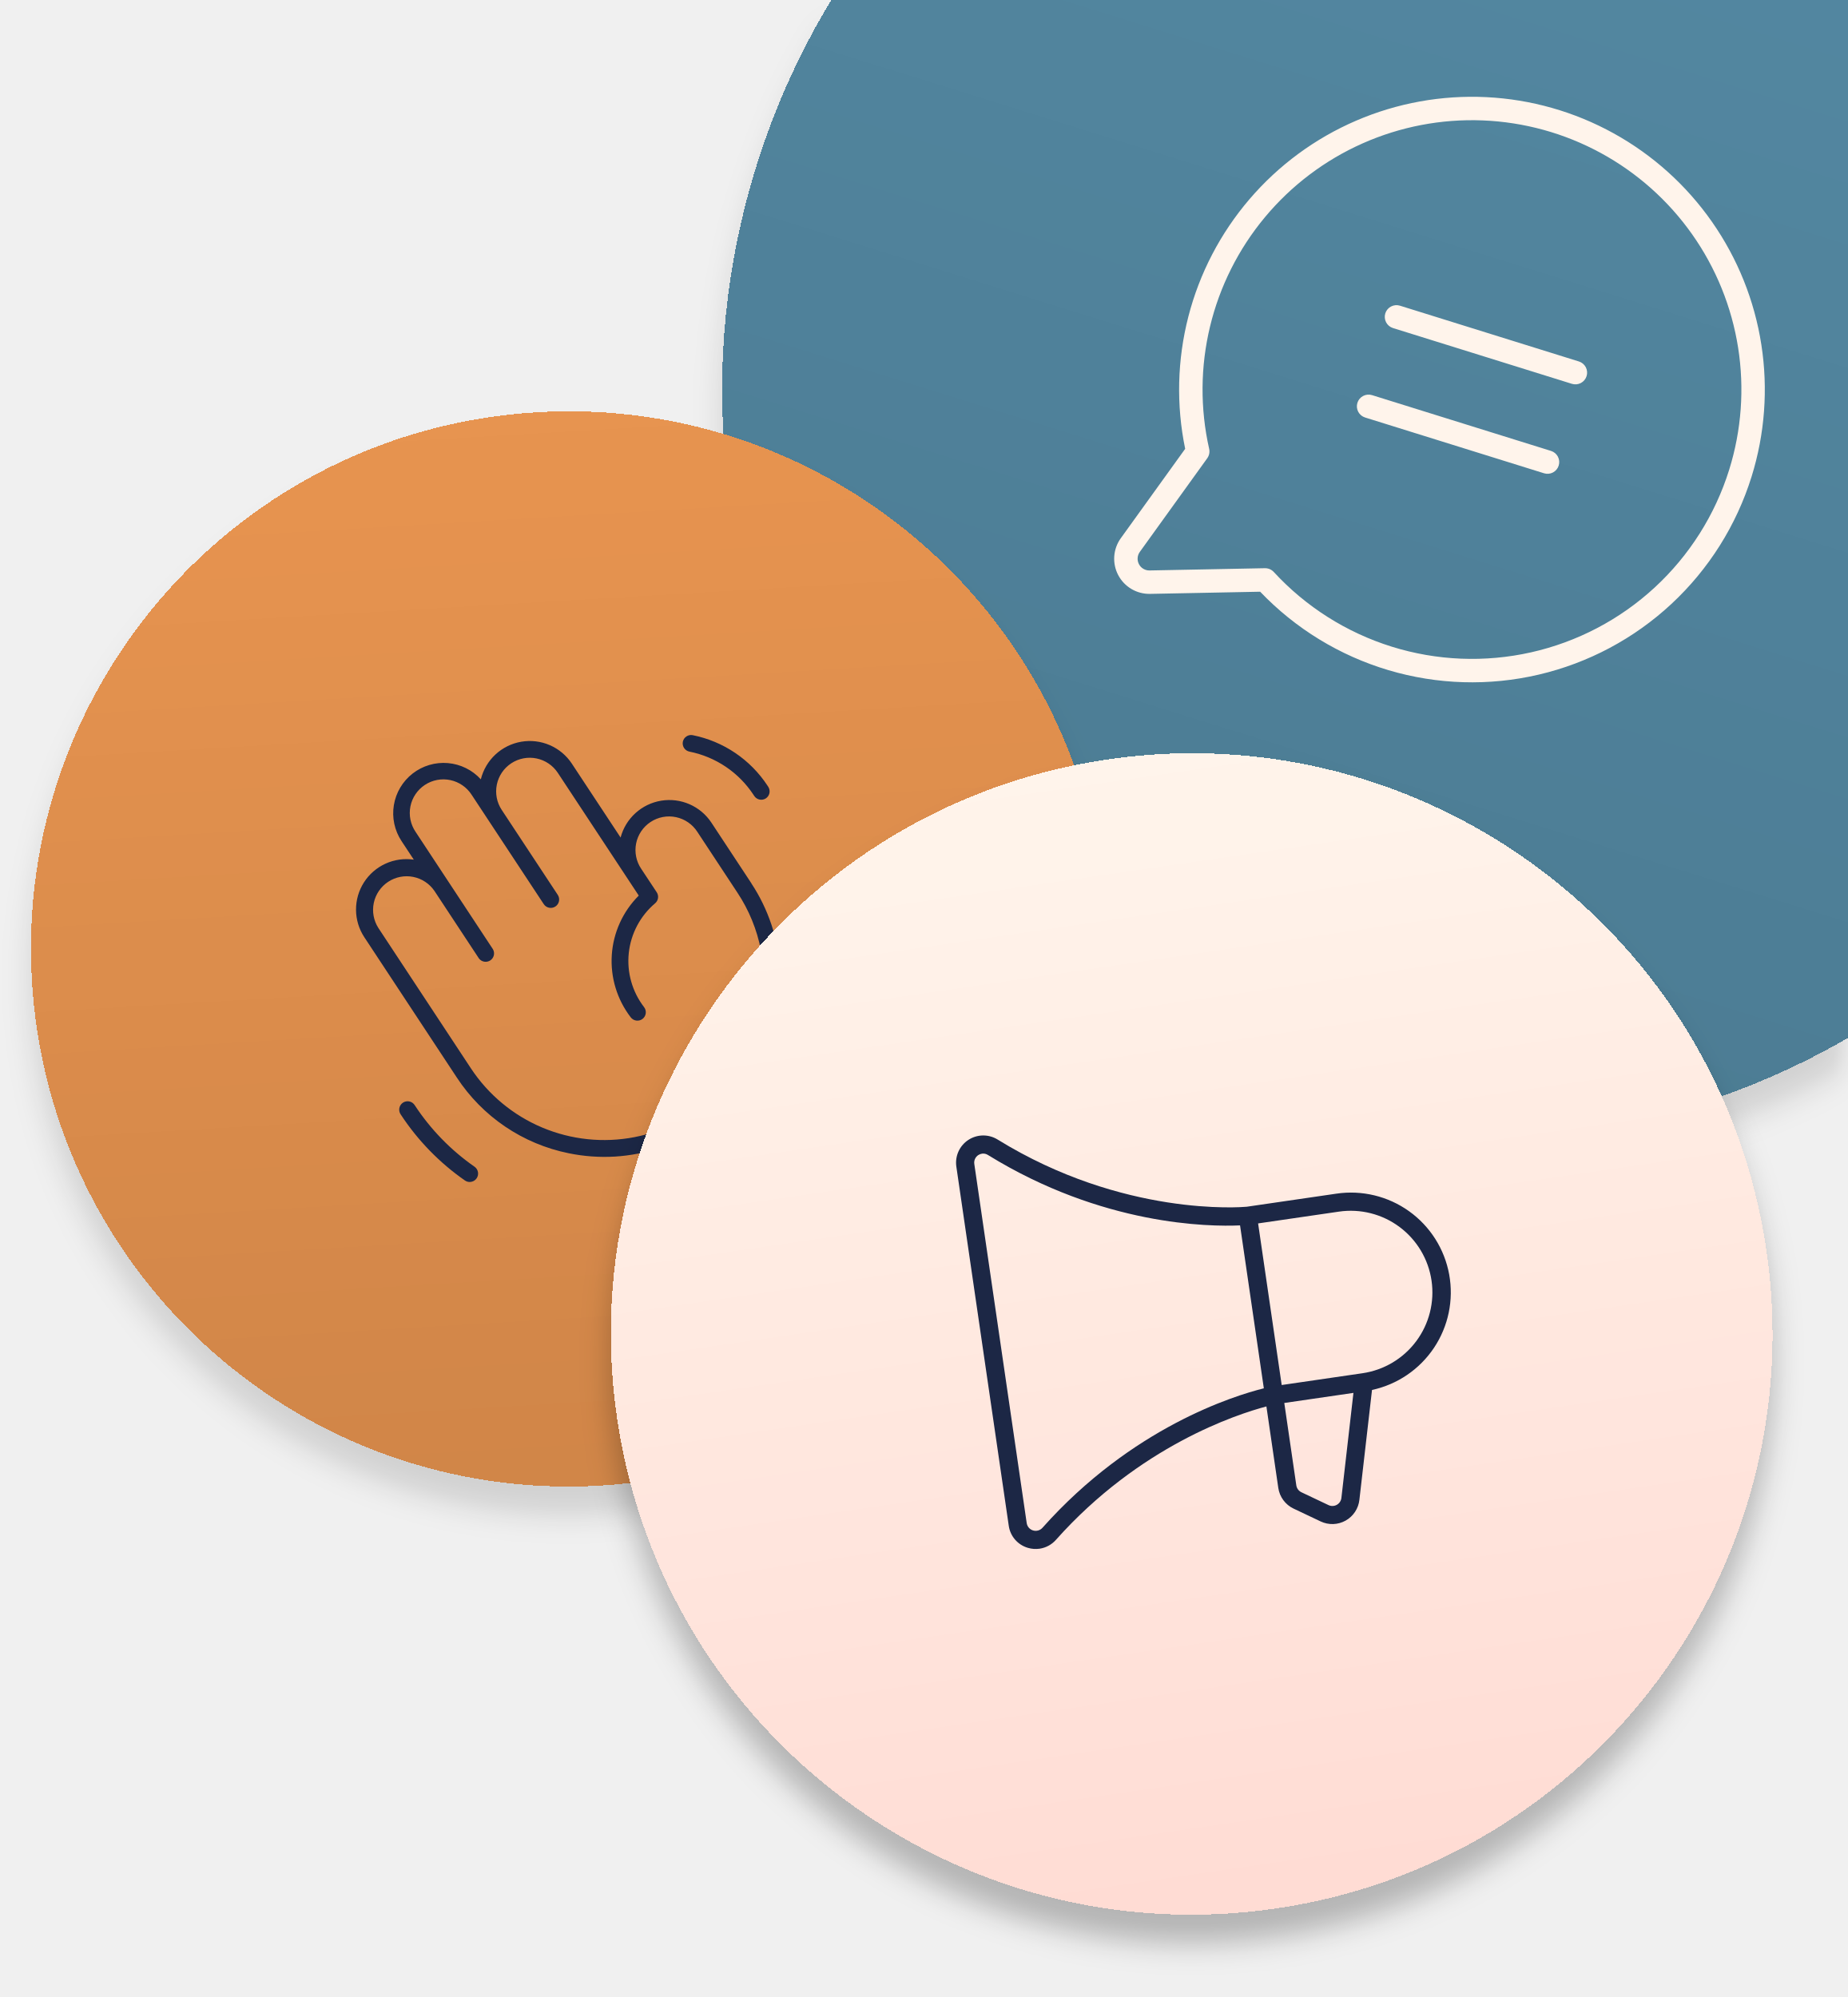
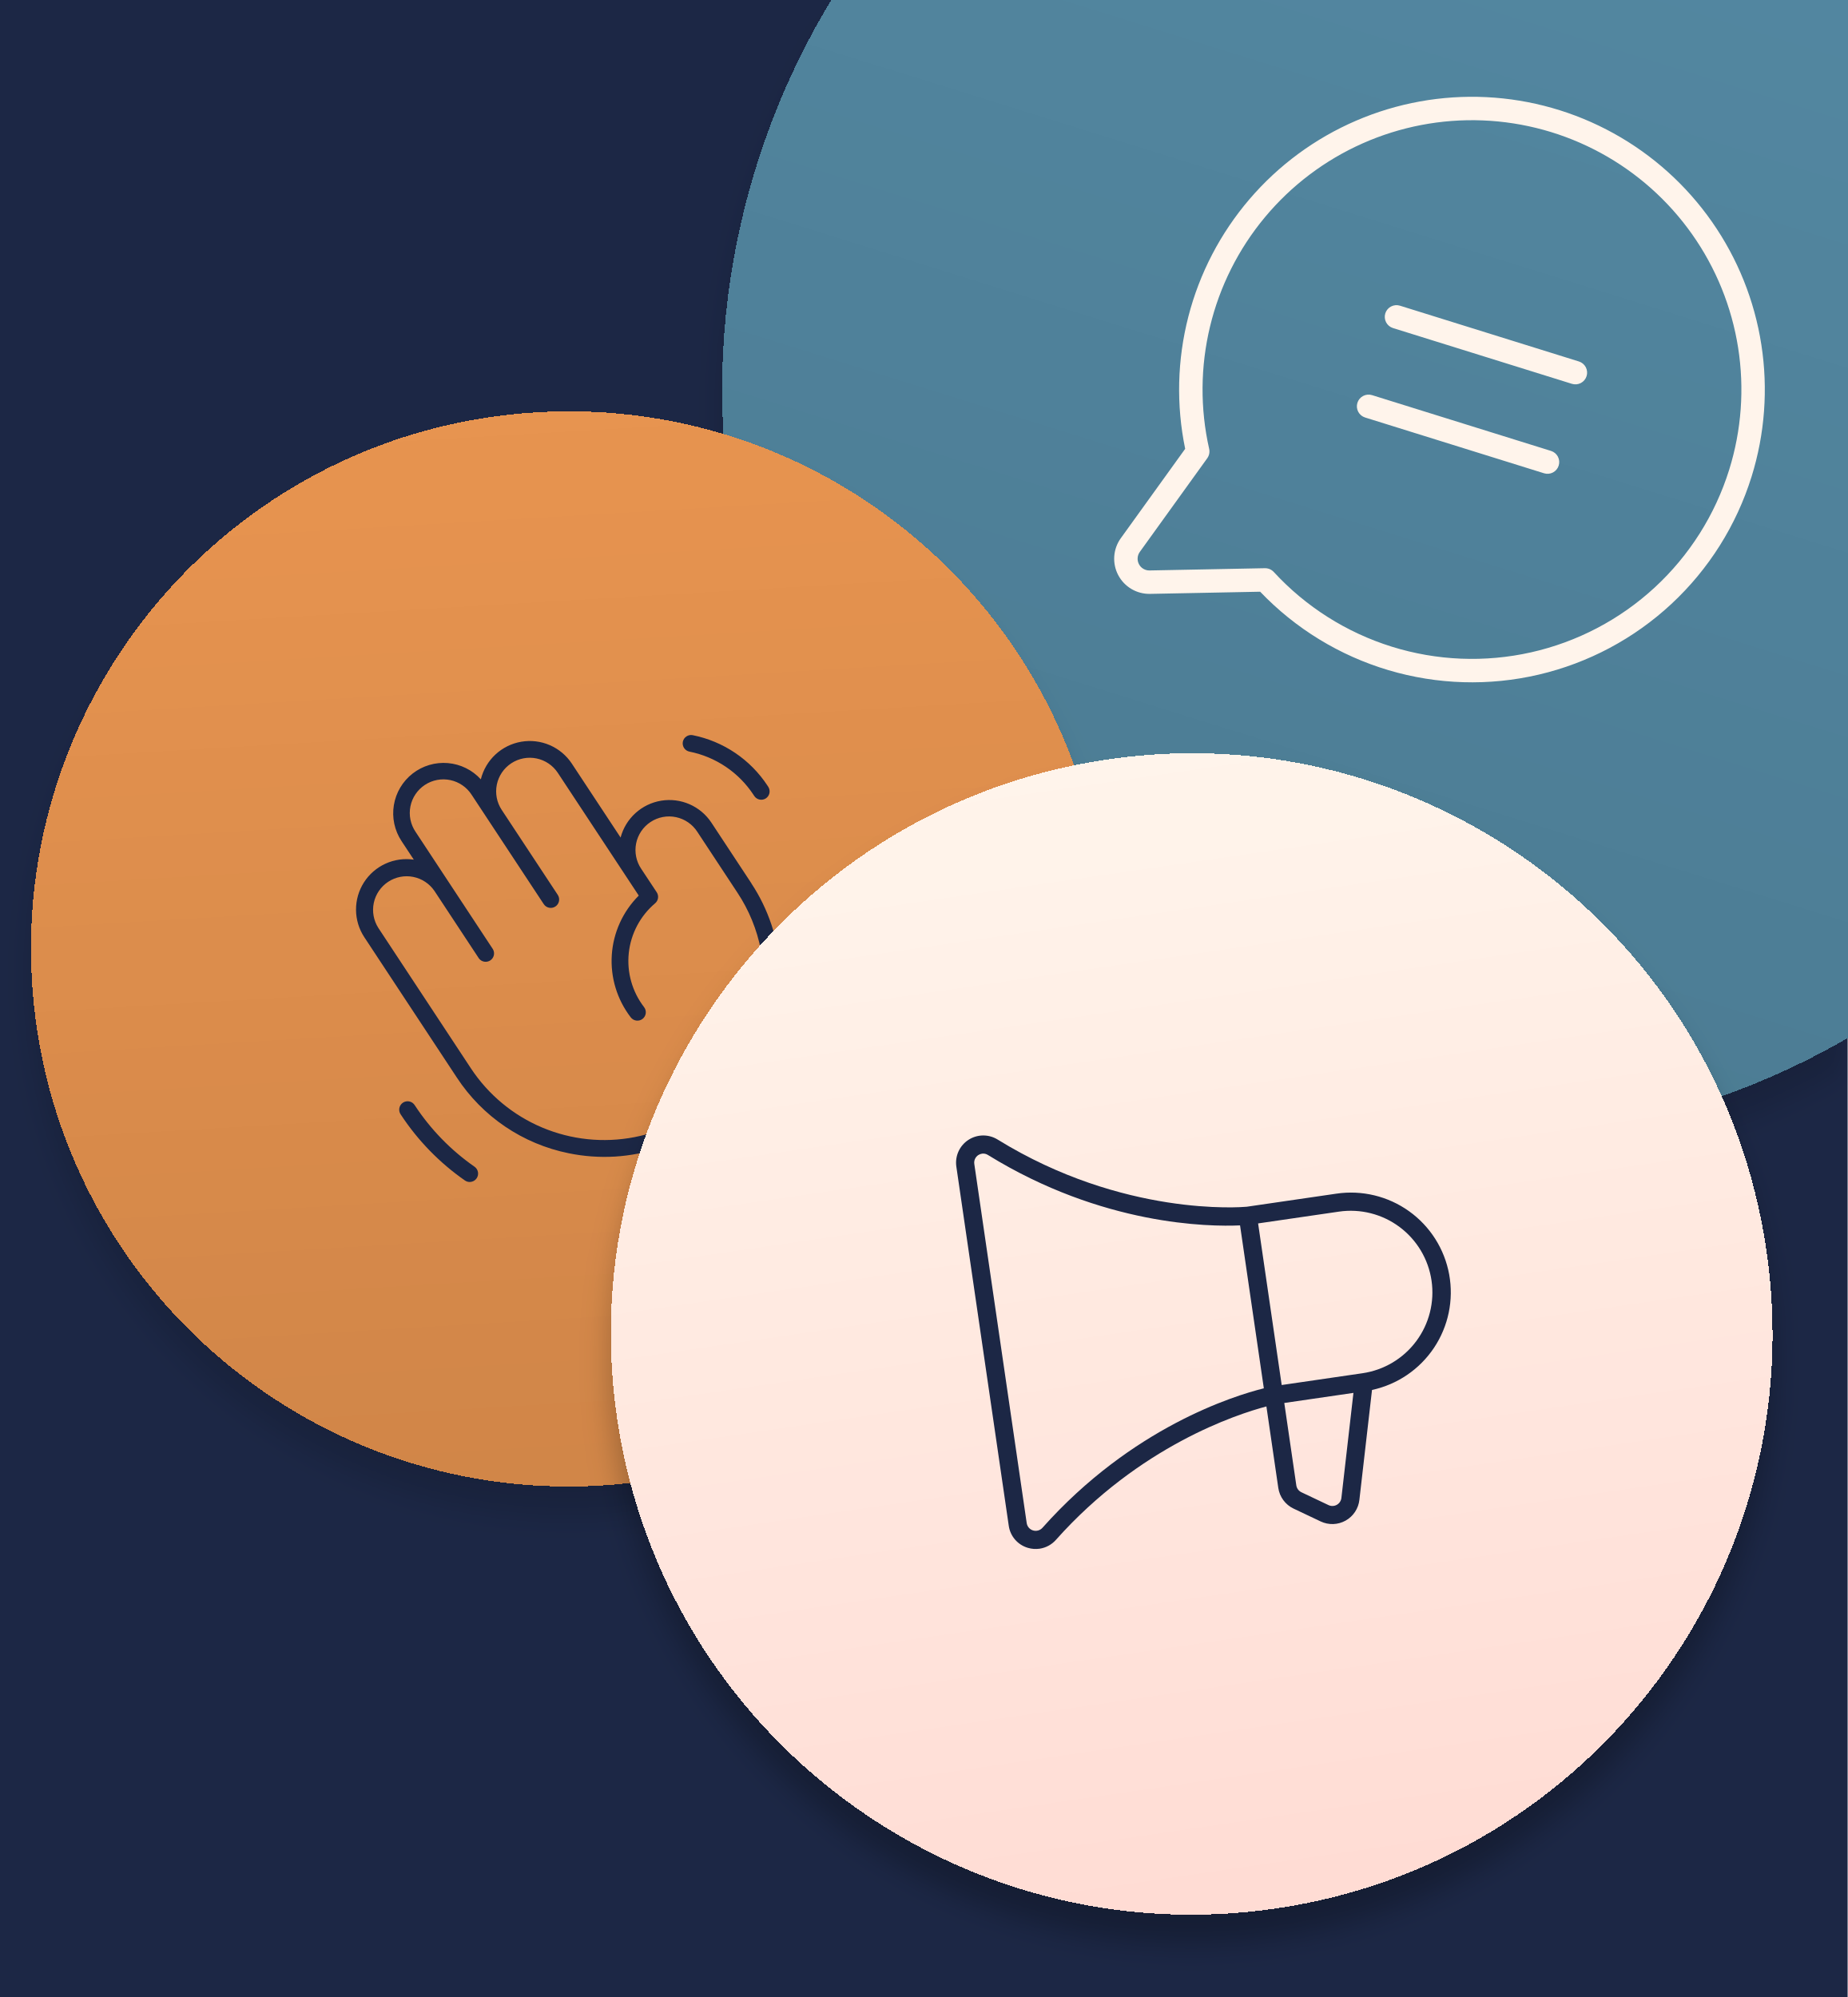
<svg xmlns="http://www.w3.org/2000/svg" width="259" height="280" viewBox="0 0 259 280" fill="none">
+   <rect width="259" height="280" fill="#1c2745" />
  <g filter="url(#filter0_d_8077_15818)">
    <rect x="137.296" y="-77" width="210.187" height="210.187" rx="105.094" transform="rotate(17.3157 137.296 -77)" fill="#5489A3" shape-rendering="crispEdges" />
    <rect x="137.296" y="-77" width="210.187" height="210.187" rx="105.094" transform="rotate(17.3157 137.296 -77)" fill="url(#paint0_linear_8077_15818)" fill-opacity="0.1" style="mix-blend-mode:color-burn" shape-rendering="crispEdges" />
    <g clip-path="url(#clip0_8077_15818)">
      <path d="M222.411 52.738C222.282 53.153 221.992 53.501 221.607 53.703C221.221 53.905 220.771 53.946 220.355 53.817L195.272 45.997C194.856 45.867 194.509 45.578 194.307 45.192C194.104 44.806 194.064 44.356 194.193 43.94C194.323 43.525 194.612 43.177 194.998 42.975C195.384 42.773 195.834 42.732 196.25 42.861L221.332 50.681C221.748 50.811 222.095 51.1 222.298 51.486C222.5 51.872 222.541 52.322 222.411 52.738ZM217.422 63.223L192.34 55.403C191.924 55.273 191.474 55.314 191.088 55.516C190.702 55.719 190.413 56.066 190.283 56.482C190.154 56.897 190.195 57.348 190.397 57.733C190.599 58.119 190.946 58.408 191.362 58.538L216.445 66.358C216.861 66.487 217.311 66.447 217.697 66.244C218.082 66.042 218.372 65.695 218.501 65.279C218.631 64.863 218.59 64.413 218.388 64.027C218.185 63.642 217.838 63.352 217.422 63.223ZM245.539 66.828C243.413 73.652 239.543 79.802 234.311 84.67C229.079 89.539 222.666 92.957 215.708 94.587C208.749 96.217 201.486 96.002 194.636 93.964C187.786 91.925 181.587 88.134 176.652 82.965L161.21 83.268C160.295 83.286 159.394 83.048 158.606 82.583C157.818 82.117 157.176 81.441 156.751 80.631C156.326 79.821 156.135 78.908 156.199 77.995C156.264 77.083 156.581 76.206 157.116 75.463L166.14 62.93C164.872 56.794 165.026 50.449 166.589 44.381C168.152 38.313 171.084 32.684 175.159 27.924C179.233 23.165 184.344 19.401 190.098 16.922C195.853 14.442 202.098 13.313 208.356 13.62C214.615 13.927 220.719 15.663 226.203 18.694C231.687 21.725 236.404 25.972 239.993 31.108C243.582 36.244 245.948 42.133 246.909 48.325C247.871 54.516 247.402 60.846 245.539 66.828ZM242.404 65.851C244.126 60.319 244.553 54.466 243.652 48.743C242.75 43.02 240.544 37.581 237.204 32.847C233.864 28.113 229.48 24.211 224.39 21.443C219.301 18.675 213.643 17.114 207.854 16.883C202.065 16.651 196.301 17.754 191.006 20.107C185.712 22.46 181.03 25.999 177.323 30.451C173.615 34.902 170.981 40.148 169.625 45.78C168.269 51.413 168.227 57.282 169.502 62.933C169.553 63.16 169.555 63.395 169.509 63.623C169.462 63.851 169.368 64.066 169.232 64.255L159.781 77.382C159.603 77.63 159.497 77.922 159.476 78.226C159.454 78.531 159.518 78.835 159.66 79.105C159.801 79.375 160.015 79.6 160.278 79.755C160.54 79.911 160.841 79.99 161.146 79.984L177.318 79.668C177.496 79.663 177.672 79.688 177.842 79.741C178.116 79.828 178.364 79.985 178.56 80.197C183.052 85.077 188.751 88.687 195.082 90.665C201.413 92.644 208.154 92.919 214.625 91.465C221.097 90.011 227.072 86.878 231.948 82.382C236.824 77.885 240.431 72.183 242.404 65.851Z" fill="#FFF4EB" />
    </g>
  </g>
  <g filter="url(#filter1_d_8077_15818)">
    <rect y="62.281" width="150.751" height="150.751" rx="75.375" transform="rotate(-3.40345 0 62.281)" fill="#E79450" shape-rendering="crispEdges" />
    <rect y="62.281" width="150.751" height="150.751" rx="75.375" transform="rotate(-3.40345 0 62.281)" fill="url(#paint1_linear_8077_15818)" fill-opacity="0.1" style="mix-blend-mode:color-burn" shape-rendering="crispEdges" />
    <path d="M105.336 123.856L99.724 115.341C98.972 114.204 97.907 113.308 96.658 112.762C95.409 112.217 94.029 112.044 92.683 112.265C91.338 112.486 90.086 113.091 89.077 114.008C88.068 114.924 87.345 116.113 86.997 117.431L80.16 107.066C79.403 105.921 78.328 105.021 77.067 104.476C75.807 103.931 74.415 103.766 73.062 104C71.709 104.234 70.453 104.857 69.448 105.792C68.444 106.728 67.733 107.937 67.404 109.27C66.206 107.956 64.555 107.143 62.783 106.992C61.011 106.841 59.247 107.365 57.844 108.457C56.441 109.549 55.501 111.131 55.212 112.886C54.923 114.641 55.307 116.44 56.286 117.925L58.007 120.533C56.658 120.333 55.281 120.529 54.04 121.095C52.8 121.661 51.75 122.574 51.016 123.723C50.283 124.873 49.898 126.21 49.908 127.573C49.917 128.937 50.321 130.268 51.071 131.407L64.039 151.083C65.82 153.8 68.122 156.138 70.812 157.96C73.503 159.781 76.528 161.051 79.713 161.695C81.844 162.134 84.023 162.292 86.195 162.165C90.524 161.9 94.708 160.501 98.326 158.108C101.944 155.715 104.87 152.413 106.808 148.532C108.747 144.652 109.631 140.33 109.372 135.999C109.112 131.669 107.718 127.484 105.33 123.862L105.336 123.856ZM106.611 141.97C105.721 146.305 103.565 150.279 100.417 153.389C97.269 156.498 93.269 158.605 88.924 159.442C84.579 160.279 80.083 159.809 76.004 158.091C71.926 156.374 68.449 153.485 66.012 149.791L53.044 130.116C52.374 129.073 52.143 127.808 52.399 126.596C52.656 125.383 53.38 124.321 54.415 123.639C55.449 122.956 56.711 122.709 57.927 122.951C59.142 123.192 60.214 123.903 60.909 124.929L67.14 134.387C67.321 134.626 67.586 134.787 67.881 134.837C68.176 134.888 68.48 134.824 68.729 134.659C68.979 134.494 69.157 134.24 69.226 133.948C69.295 133.657 69.25 133.35 69.101 133.09L58.253 116.628C57.903 116.112 57.66 115.531 57.536 114.92C57.412 114.309 57.411 113.679 57.533 113.067C57.654 112.456 57.896 111.875 58.244 111.357C58.592 110.84 59.039 110.396 59.56 110.053C60.08 109.71 60.664 109.473 61.276 109.357C61.889 109.241 62.519 109.248 63.129 109.377C63.739 109.506 64.317 109.755 64.83 110.109C65.343 110.463 65.781 110.916 66.118 111.441L76.223 126.767C76.308 126.897 76.418 127.008 76.546 127.094C76.674 127.181 76.818 127.242 76.969 127.273C77.121 127.304 77.277 127.305 77.429 127.276C77.581 127.247 77.726 127.188 77.855 127.102C77.984 127.017 78.095 126.908 78.182 126.779C78.269 126.651 78.329 126.507 78.36 126.356C78.391 126.204 78.392 126.048 78.363 125.896C78.334 125.744 78.275 125.6 78.19 125.471L70.328 113.55C69.64 112.507 69.395 111.233 69.647 110.009C69.898 108.785 70.625 107.71 71.668 107.023C72.712 106.335 73.986 106.09 75.21 106.341C76.434 106.592 77.508 107.32 78.196 108.363L89.543 125.571C87.315 127.792 85.971 130.748 85.763 133.888C85.554 137.027 86.495 140.135 88.41 142.631C88.503 142.756 88.621 142.862 88.755 142.941C88.889 143.021 89.038 143.073 89.193 143.094C89.348 143.116 89.505 143.106 89.656 143.066C89.807 143.026 89.949 142.957 90.073 142.861C90.197 142.766 90.3 142.647 90.378 142.512C90.455 142.376 90.505 142.226 90.524 142.071C90.543 141.916 90.531 141.759 90.489 141.609C90.446 141.458 90.374 141.318 90.277 141.196C88.618 139.035 87.855 136.319 88.145 133.611C88.436 130.902 89.758 128.41 91.837 126.65C92.057 126.464 92.201 126.204 92.242 125.919C92.283 125.634 92.219 125.344 92.06 125.103L89.892 121.825C89.543 121.309 89.299 120.728 89.175 120.117C89.052 119.506 89.05 118.876 89.172 118.265C89.293 117.653 89.535 117.072 89.883 116.554C90.231 116.037 90.678 115.594 91.199 115.25C91.719 114.907 92.303 114.671 92.915 114.554C93.528 114.438 94.158 114.445 94.768 114.574C95.378 114.703 95.956 114.952 96.469 115.306C96.982 115.661 97.42 116.113 97.757 116.638L103.369 125.153C104.993 127.602 106.116 130.349 106.673 133.234C107.229 136.12 107.208 139.087 106.61 141.964L106.611 141.97ZM95.722 103.999C95.784 103.694 95.965 103.426 96.225 103.253C96.484 103.081 96.801 103.018 97.107 103.079C99.236 103.505 101.258 104.35 103.058 105.565C104.857 106.779 106.397 108.339 107.589 110.154L107.696 110.319C107.864 110.578 107.924 110.893 107.863 111.195C107.801 111.498 107.623 111.764 107.367 111.937C107.238 112.023 107.093 112.082 106.941 112.111C106.789 112.141 106.633 112.14 106.481 112.109C106.33 112.078 106.186 112.018 106.057 111.931C105.929 111.844 105.819 111.733 105.734 111.604L105.627 111.442C104.607 109.888 103.289 108.553 101.749 107.513C100.208 106.474 98.477 105.751 96.654 105.386C96.502 105.357 96.356 105.298 96.227 105.212C96.097 105.126 95.986 105.016 95.9 104.887C95.813 104.758 95.753 104.613 95.722 104.461C95.692 104.308 95.692 104.152 95.722 103.999ZM66.809 165.223C66.707 165.369 66.574 165.49 66.418 165.577C66.263 165.664 66.09 165.714 65.913 165.725C65.649 165.74 65.388 165.666 65.172 165.515C61.614 163.036 58.563 159.9 56.184 156.275C56.09 156.146 56.025 156 55.989 155.845C55.954 155.69 55.951 155.53 55.98 155.373C56.008 155.217 56.068 155.068 56.156 154.936C56.243 154.803 56.357 154.69 56.489 154.602C56.622 154.515 56.771 154.455 56.927 154.427C57.083 154.398 57.244 154.401 57.399 154.437C57.553 154.472 57.7 154.538 57.828 154.631C57.957 154.724 58.066 154.842 58.148 154.978C60.364 158.353 63.205 161.274 66.517 163.583C66.644 163.671 66.752 163.784 66.835 163.914C66.919 164.045 66.976 164.19 67.003 164.342C67.03 164.495 67.027 164.651 66.994 164.802C66.96 164.953 66.898 165.096 66.809 165.223Z" fill="#1C2745" />
  </g>
  <g filter="url(#filter2_d_8077_15818)">
    <rect x="74.735" y="118.226" width="162.835" height="162.835" rx="81.418" transform="rotate(-8.30105 74.7354 118.226)" fill="#FFF4EB" shape-rendering="crispEdges" />
    <rect x="74.735" y="118.226" width="162.835" height="162.835" rx="81.418" transform="rotate(-8.30105 74.7354 118.226)" fill="url(#paint2_linear_8077_15818)" fill-opacity="0.1" style="mix-blend-mode:color-burn" shape-rendering="crispEdges" />
    <path d="M187.326 167.365L174.769 169.197C174.075 169.263 157.447 170.638 139.846 159.774C139.228 159.392 138.515 159.195 137.788 159.204C137.062 159.214 136.354 159.43 135.746 159.828C135.139 160.226 134.658 160.789 134.359 161.451C134.061 162.113 133.957 162.847 134.061 163.566L141.408 213.919C141.508 214.639 141.814 215.314 142.289 215.865C142.764 216.415 143.387 216.817 144.085 217.022C144.62 217.181 145.183 217.223 145.735 217.144C146.621 217.013 147.433 216.572 148.025 215.9C159.752 202.741 173.343 198.306 177.527 197.197L179.193 208.618C179.283 209.24 179.525 209.831 179.899 210.337C180.272 210.844 180.765 211.25 181.333 211.52L185.131 213.321C185.682 213.583 186.287 213.708 186.896 213.688C187.506 213.667 188.101 213.501 188.633 213.203C189.165 212.905 189.617 212.485 189.953 211.976C190.289 211.467 190.498 210.885 190.563 210.279L192.331 194.886C195.883 194.121 198.997 192.004 201.016 188.984C203.035 185.964 203.801 182.277 203.151 178.703C202.501 175.128 200.486 171.947 197.533 169.831C194.58 167.715 190.919 166.831 187.326 167.365ZM177.166 194.656C172.97 195.702 158.679 200.124 146.136 214.209C145.975 214.39 145.766 214.522 145.533 214.589C145.3 214.655 145.053 214.654 144.821 214.585C144.589 214.516 144.381 214.382 144.222 214.199C144.064 214.016 143.961 213.791 143.925 213.551L136.579 163.198C136.544 162.959 136.578 162.715 136.677 162.495C136.775 162.275 136.935 162.087 137.136 161.954C137.298 161.85 137.48 161.782 137.67 161.754C137.965 161.716 138.264 161.787 138.512 161.952C154.555 171.854 169.513 172.008 173.833 171.812L177.166 194.656ZM188.042 210.007C188.021 210.21 187.953 210.405 187.841 210.576C187.73 210.747 187.579 210.888 187.401 210.989C187.224 211.089 187.025 211.145 186.821 211.152C186.617 211.159 186.415 211.118 186.23 211.03L182.432 209.228C182.243 209.138 182.079 209.003 181.954 208.835C181.83 208.666 181.749 208.469 181.719 208.262L180.034 196.712L189.727 195.298L188.042 210.007ZM190.999 192.541L179.67 194.194L176.364 171.536L187.693 169.883C190.698 169.444 193.754 170.217 196.188 172.032C198.623 173.847 200.237 176.554 200.676 179.559C201.114 182.564 200.341 185.62 198.526 188.054C196.711 190.489 194.004 192.103 190.999 192.541Z" fill="#1C2745" />
  </g>
  <defs>
    <filter id="filter0_d_8077_15818" x="70.736" y="-77" width="271.222" height="271.221" filterUnits="userSpaceOnUse" color-interpolation-filters="sRGB">
      <feFlood flood-opacity="0" result="BackgroundImageFix" />
      <feColorMatrix in="SourceAlpha" type="matrix" values="0 0 0 0 0 0 0 0 0 0 0 0 0 0 0 0 0 0 127 0" result="hardAlpha" />
      <feOffset dy="4" />
      <feGaussianBlur stdDeviation="2" />
      <feComposite in2="hardAlpha" operator="out" />
      <feColorMatrix type="matrix" values="0 0 0 0 0 0 0 0 0 0 0 0 0 0 0 0 0 0 0.13 0" />
      <feBlend mode="normal" in2="BackgroundImageFix" result="effect1_dropShadow_8077_15818" />
      <feBlend mode="normal" in="SourceGraphic" in2="effect1_dropShadow_8077_15818" result="shape" />
    </filter>
    <filter id="filter1_d_8077_15818" x="-4" y="53.331" width="167.435" height="167.434" filterUnits="userSpaceOnUse" color-interpolation-filters="sRGB">
      <feFlood flood-opacity="0" result="BackgroundImageFix" />
      <feColorMatrix in="SourceAlpha" type="matrix" values="0 0 0 0 0 0 0 0 0 0 0 0 0 0 0 0 0 0 127 0" result="hardAlpha" />
      <feOffset dy="4" />
      <feGaussianBlur stdDeviation="2" />
      <feComposite in2="hardAlpha" operator="out" />
      <feColorMatrix type="matrix" values="0 0 0 0 0 0 0 0 0 0 0 0 0 0 0 0 0 0 0.13 0" />
      <feBlend mode="normal" in2="BackgroundImageFix" result="effect1_dropShadow_8077_15818" />
      <feBlend mode="normal" in="SourceGraphic" in2="effect1_dropShadow_8077_15818" result="shape" />
    </filter>
    <filter id="filter2_d_8077_15818" x="70.735" y="94.716" width="192.639" height="192.639" filterUnits="userSpaceOnUse" color-interpolation-filters="sRGB">
      <feFlood flood-opacity="0" result="BackgroundImageFix" />
      <feColorMatrix in="SourceAlpha" type="matrix" values="0 0 0 0 0 0 0 0 0 0 0 0 0 0 0 0 0 0 127 0" result="hardAlpha" />
      <feOffset dy="4" />
      <feGaussianBlur stdDeviation="2" />
      <feComposite in2="hardAlpha" operator="out" />
      <feColorMatrix type="matrix" values="0 0 0 0 0 0 0 0 0 0 0 0 0 0 0 0 0 0 0.25 0" />
      <feBlend mode="normal" in2="BackgroundImageFix" result="effect1_dropShadow_8077_15818" />
      <feBlend mode="normal" in="SourceGraphic" in2="effect1_dropShadow_8077_15818" result="shape" />
    </filter>
    <linearGradient id="paint0_linear_8077_15818" x1="242.39" y1="-77" x2="242.39" y2="133.187" gradientUnits="userSpaceOnUse">
      <stop stop-opacity="0" />
      <stop offset="1" />
    </linearGradient>
    <linearGradient id="paint1_linear_8077_15818" x1="75.375" y1="62.281" x2="75.375" y2="213.032" gradientUnits="userSpaceOnUse">
      <stop stop-opacity="0" />
      <stop offset="1" />
    </linearGradient>
    <linearGradient id="paint2_linear_8077_15818" x1="156.153" y1="118.226" x2="156.153" y2="281.061" gradientUnits="userSpaceOnUse">
      <stop stop-opacity="0" />
      <stop offset="1" />
    </linearGradient>
    <clipPath id="clip0_8077_15818">
      <rect width="105.094" height="105.094" fill="white" transform="translate(171.821 -11.1948) rotate(17.3157)" />
    </clipPath>
  </defs>
</svg>
